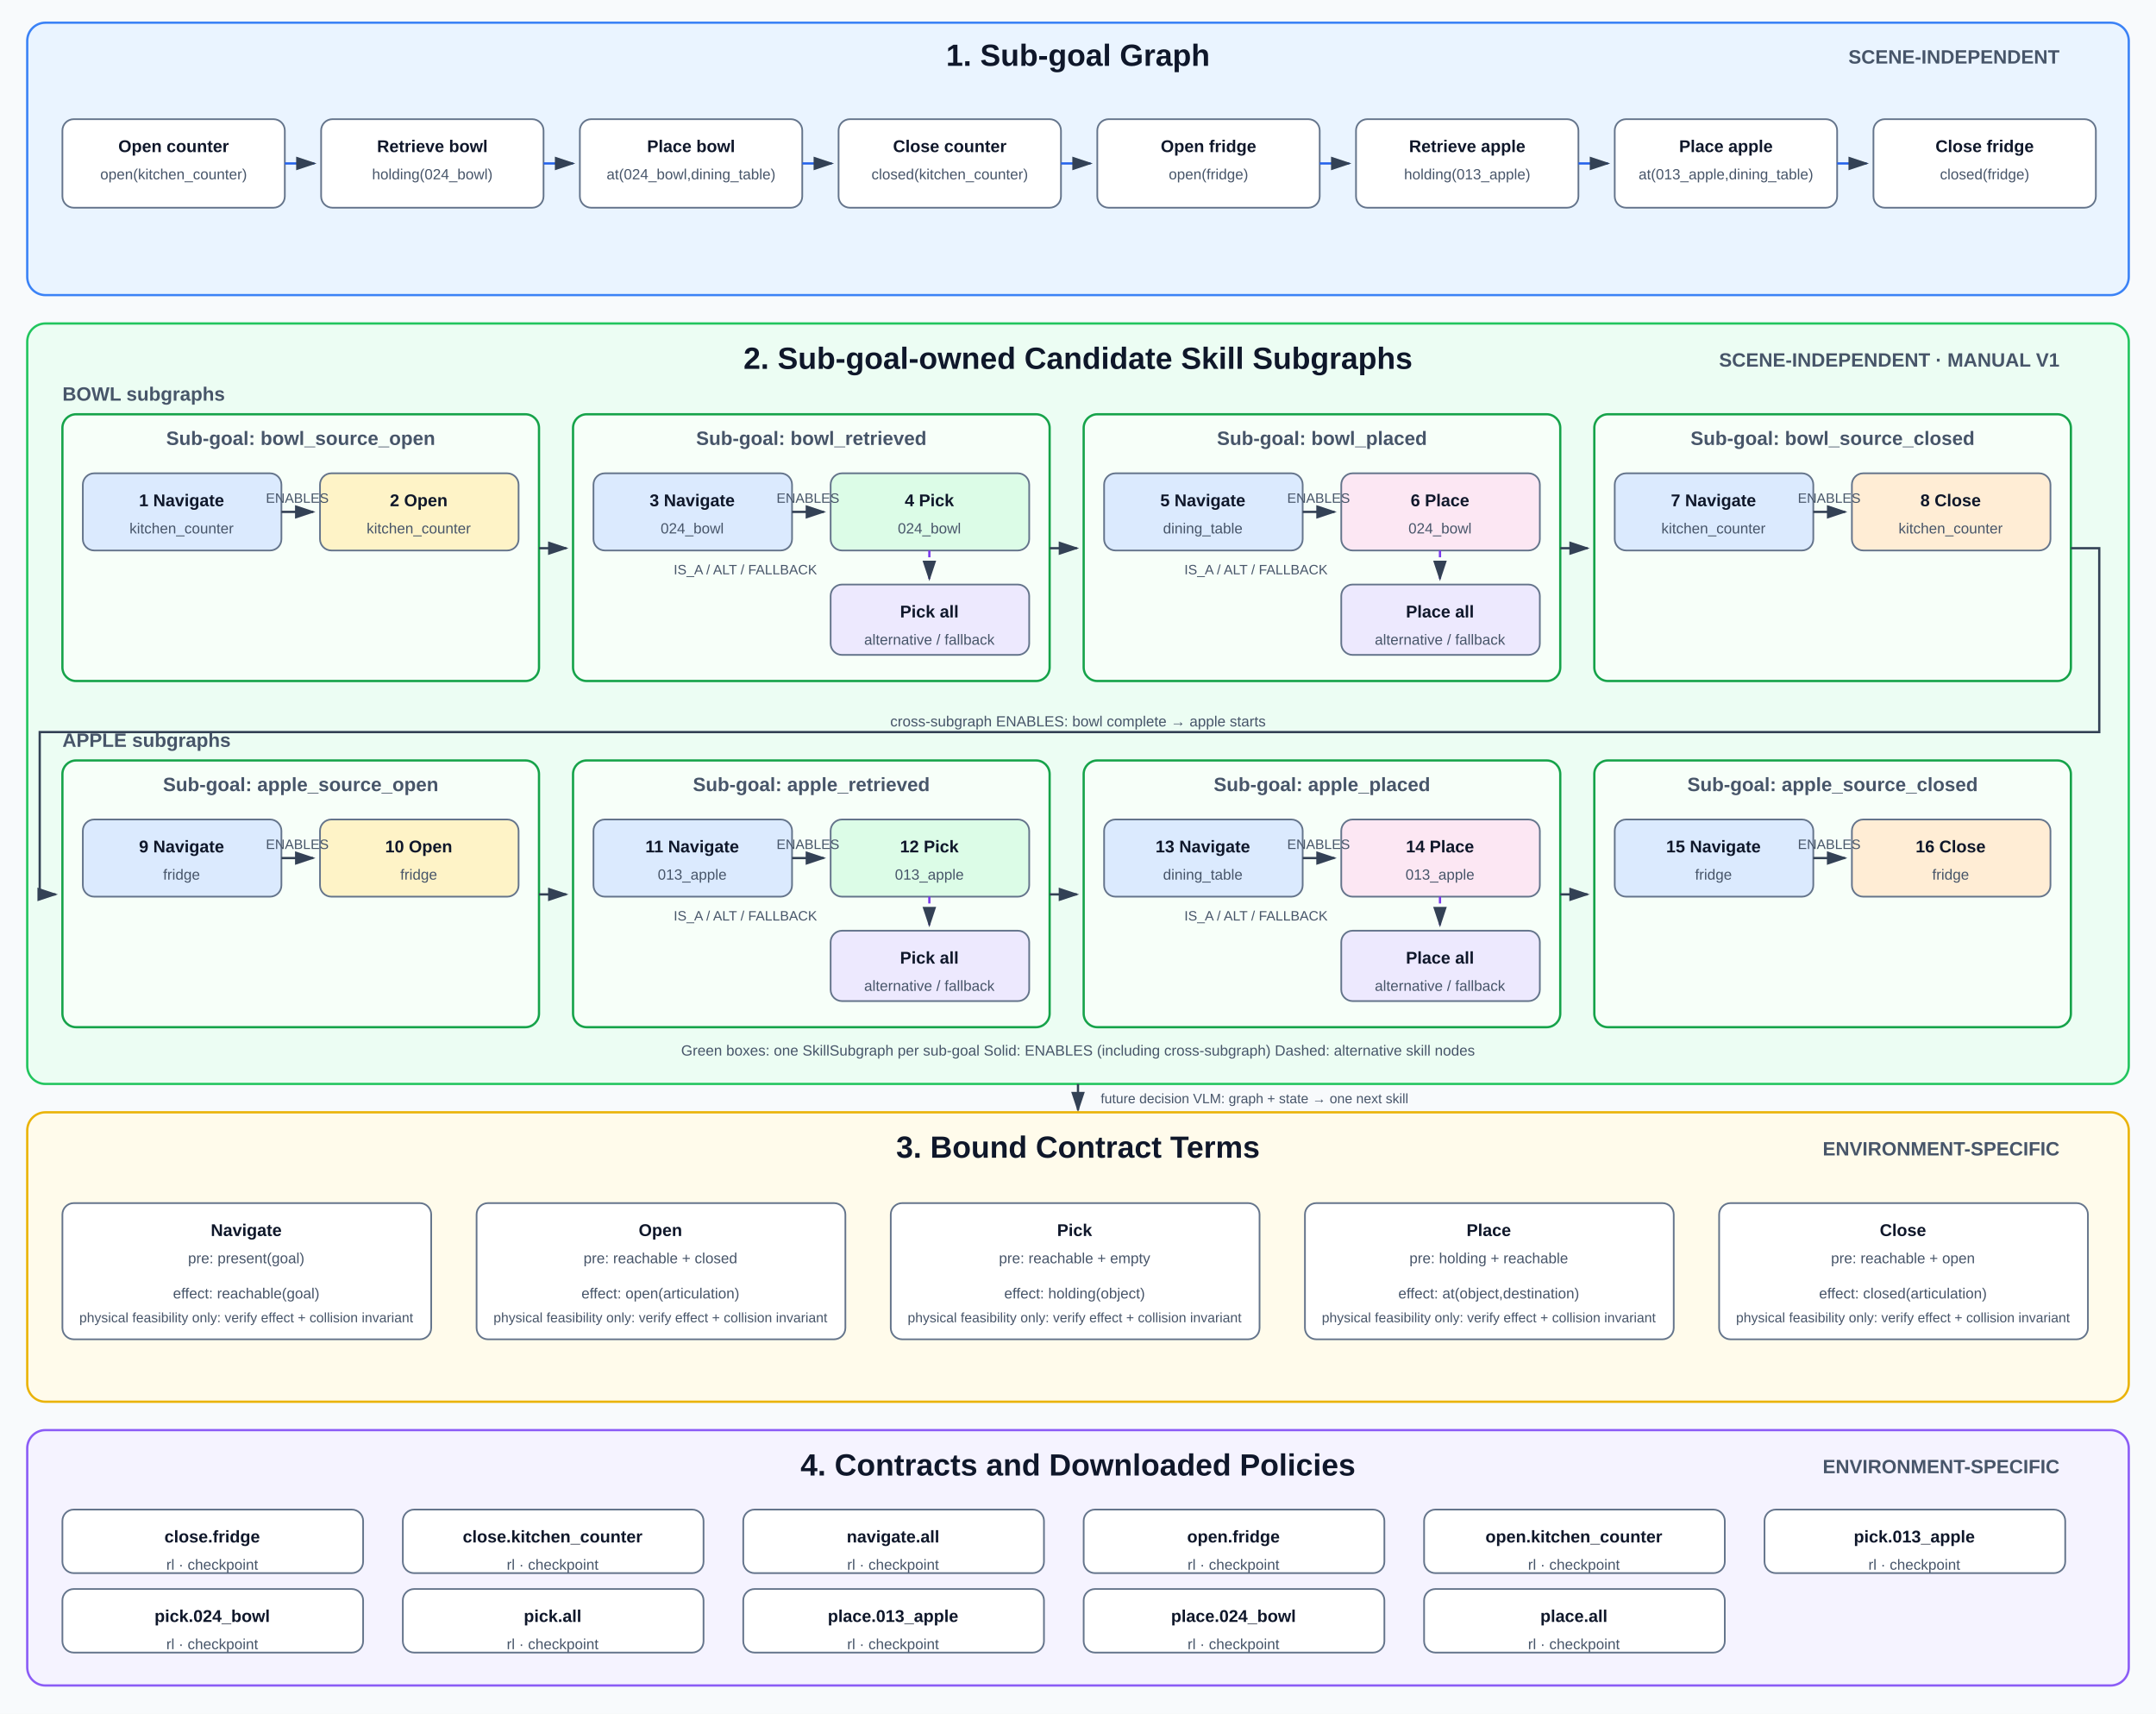
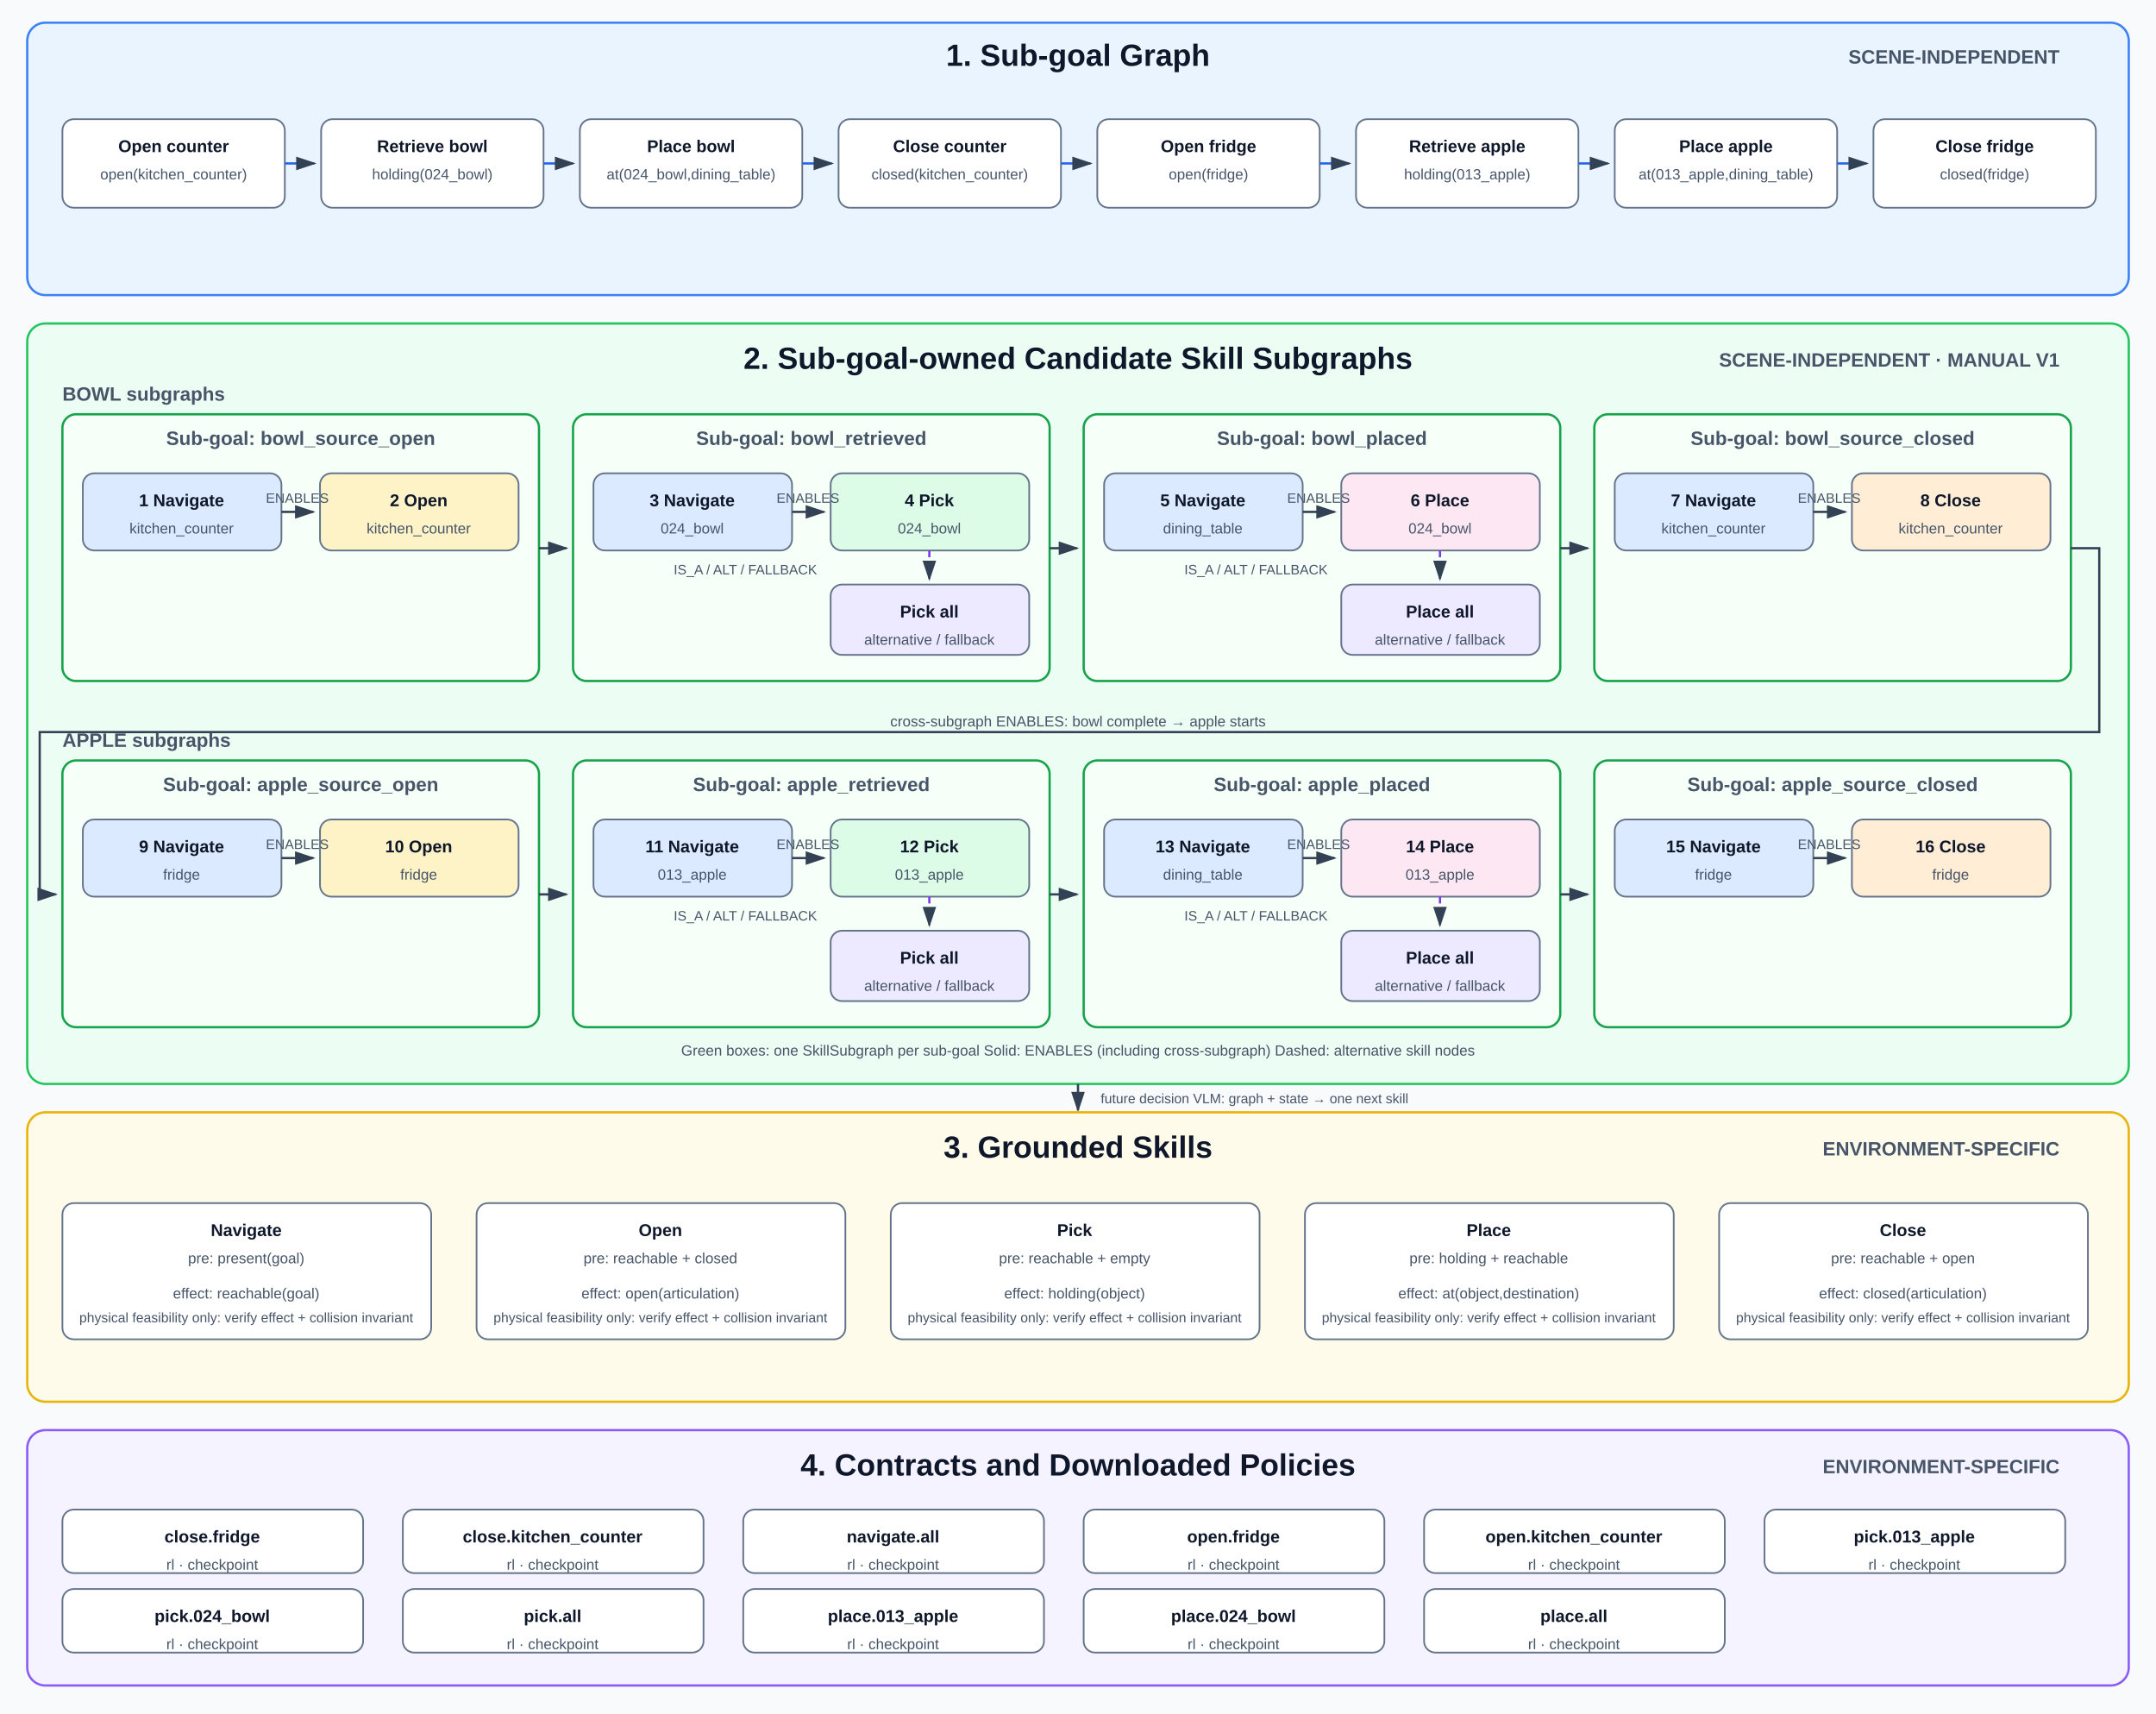
<svg xmlns="http://www.w3.org/2000/svg" width="1900" height="1510" viewBox="0 0 1900 1510" role="img">
  <defs>
    <marker id="arrow" markerWidth="9" markerHeight="9" refX="8" refY="3" orient="auto" markerUnits="strokeWidth">
      <path d="M0,0 L0,6 L9,3 z" fill="#334155" />
    </marker>
    <style>
            .layer { stroke-width: 2; rx: 16; }
            .title { font: 700 27px Arial, sans-serif; fill: #0f172a; }
            .subtitle { font: 700 17px Arial, sans-serif; fill: #475569; }
            .text { font: 15px Arial, sans-serif; fill: #1e293b; }
            .small { font: 13px Arial, sans-serif; fill: #475569; }
            .tiny { font: 12px Arial, sans-serif; fill: #475569; }
            .node { stroke: #64748b; stroke-width: 1.5; rx: 10; }
            .subgraph { stroke: #16a34a; stroke-width: 2; rx: 12; }
            .node-title { font: 700 15px Arial, sans-serif; fill: #0f172a; }
            .edge { fill: none; stroke: #334155; stroke-width: 2; }
            .subgoal-edge { fill: none; stroke: #2563eb; stroke-width: 2; }
            .relation { fill: none; stroke: #7c3aed; stroke-width: 2;
                        stroke-dasharray: 6 4; }
          </style>
  </defs>
  <rect width="1900" height="1510" fill="#f8fafc" />
  <rect class="layer" x="24" y="20" width="1852" height="240" fill="#eaf4ff" stroke="#3b82f6" />
  <text class="title" x="950" y="58" text-anchor="middle">1. Sub-goal Graph</text>
  <text class="subtitle" x="1815" y="56" text-anchor="end">SCENE-INDEPENDENT</text>
  <rect class="node" x="55" y="105" width="196" height="78" fill="#ffffff" />
  <text class="node-title" x="153" y="134" text-anchor="middle">Open counter</text>
  <text class="small" x="153" y="158" text-anchor="middle">open(kitchen_counter)</text>
  <rect class="node" x="283" y="105" width="196" height="78" fill="#ffffff" />
  <text class="node-title" x="381" y="134" text-anchor="middle">Retrieve bowl</text>
  <text class="small" x="381" y="158" text-anchor="middle">holding(024_bowl)</text>
  <path class="subgoal-edge" d="M 251 144 L 277 144" marker-end="url(#arrow)" />
  <rect class="node" x="511" y="105" width="196" height="78" fill="#ffffff" />
  <text class="node-title" x="609" y="134" text-anchor="middle">Place bowl</text>
  <text class="small" x="609" y="158" text-anchor="middle">at(024_bowl,dining_table)</text>
  <path class="subgoal-edge" d="M 479 144 L 505 144" marker-end="url(#arrow)" />
  <rect class="node" x="739" y="105" width="196" height="78" fill="#ffffff" />
  <text class="node-title" x="837" y="134" text-anchor="middle">Close counter</text>
  <text class="small" x="837" y="158" text-anchor="middle">closed(kitchen_counter)</text>
  <path class="subgoal-edge" d="M 707 144 L 733 144" marker-end="url(#arrow)" />
  <rect class="node" x="967" y="105" width="196" height="78" fill="#ffffff" />
  <text class="node-title" x="1065" y="134" text-anchor="middle">Open fridge</text>
  <text class="small" x="1065" y="158" text-anchor="middle">open(fridge)</text>
  <path class="subgoal-edge" d="M 935 144 L 961 144" marker-end="url(#arrow)" />
  <rect class="node" x="1195" y="105" width="196" height="78" fill="#ffffff" />
  <text class="node-title" x="1293" y="134" text-anchor="middle">Retrieve apple</text>
  <text class="small" x="1293" y="158" text-anchor="middle">holding(013_apple)</text>
  <path class="subgoal-edge" d="M 1163 144 L 1189 144" marker-end="url(#arrow)" />
  <rect class="node" x="1423" y="105" width="196" height="78" fill="#ffffff" />
  <text class="node-title" x="1521" y="134" text-anchor="middle">Place apple</text>
  <text class="small" x="1521" y="158" text-anchor="middle">at(013_apple,dining_table)</text>
  <path class="subgoal-edge" d="M 1391 144 L 1417 144" marker-end="url(#arrow)" />
  <rect class="node" x="1651" y="105" width="196" height="78" fill="#ffffff" />
  <text class="node-title" x="1749" y="134" text-anchor="middle">Close fridge</text>
  <text class="small" x="1749" y="158" text-anchor="middle">closed(fridge)</text>
  <path class="subgoal-edge" d="M 1619 144 L 1645 144" marker-end="url(#arrow)" />
  <rect class="layer" x="24" y="285" width="1852" height="670" fill="#ecfdf3" stroke="#22c55e" />
  <text class="title" x="950" y="325" text-anchor="middle">2. Sub-goal-owned Candidate Skill Subgraphs</text>
  <text class="subtitle" x="1815" y="323" text-anchor="end">SCENE-INDEPENDENT · MANUAL V1</text>
  <text class="subtitle" x="55" y="353" text-anchor="start">BOWL subgraphs</text>
  <rect class="subgraph" x="55" y="365" width="420" height="235" fill="#f7fff9" />
  <text class="subtitle" x="265" y="392" text-anchor="middle">Sub-goal: bowl_source_open</text>
  <rect class="node" x="73" y="417" width="175" height="68" fill="#dbeafe" />
  <text class="node-title" x="160" y="446" text-anchor="middle">1 Navigate</text>
  <text class="small" x="160" y="470" text-anchor="middle">kitchen_counter</text>
  <rect class="node" x="282" y="417" width="175" height="68" fill="#fef3c7" />
  <text class="node-title" x="369" y="446" text-anchor="middle">2 Open</text>
  <text class="small" x="369" y="470" text-anchor="middle">kitchen_counter</text>
  <path class="edge" d="M 248 451 L 276 451" marker-end="url(#arrow)" />
  <text class="tiny" x="262" y="443" text-anchor="middle">ENABLES</text>
  <rect class="subgraph" x="505" y="365" width="420" height="235" fill="#f7fff9" />
  <text class="subtitle" x="715" y="392" text-anchor="middle">Sub-goal: bowl_retrieved</text>
  <rect class="node" x="523" y="417" width="175" height="68" fill="#dbeafe" />
  <text class="node-title" x="610" y="446" text-anchor="middle">3 Navigate</text>
  <text class="small" x="610" y="470" text-anchor="middle">024_bowl</text>
  <rect class="node" x="732" y="417" width="175" height="68" fill="#dcfce7" />
  <text class="node-title" x="819" y="446" text-anchor="middle">4 Pick</text>
  <text class="small" x="819" y="470" text-anchor="middle">024_bowl</text>
  <path class="edge" d="M 698 451 L 726 451" marker-end="url(#arrow)" />
  <text class="tiny" x="712" y="443" text-anchor="middle">ENABLES</text>
  <rect class="node" x="732" y="515" width="175" height="62" fill="#ede9fe" />
  <text class="node-title" x="819" y="544" text-anchor="middle">Pick all</text>
  <text class="small" x="819" y="568" text-anchor="middle">alternative / fallback</text>
  <path class="relation" d="M 819 485 L 819 510" marker-end="url(#arrow)" />
  <text class="tiny" x="720" y="506" text-anchor="end">IS_A / ALT / FALLBACK</text>
  <path class="edge" d="M 475 483 L 499 483" marker-end="url(#arrow)" />
  <rect class="subgraph" x="955" y="365" width="420" height="235" fill="#f7fff9" />
  <text class="subtitle" x="1165" y="392" text-anchor="middle">Sub-goal: bowl_placed</text>
  <rect class="node" x="973" y="417" width="175" height="68" fill="#dbeafe" />
  <text class="node-title" x="1060" y="446" text-anchor="middle">5 Navigate</text>
  <text class="small" x="1060" y="470" text-anchor="middle">dining_table</text>
  <rect class="node" x="1182" y="417" width="175" height="68" fill="#fce7f3" />
  <text class="node-title" x="1269" y="446" text-anchor="middle">6 Place</text>
  <text class="small" x="1269" y="470" text-anchor="middle">024_bowl</text>
  <path class="edge" d="M 1148 451 L 1176 451" marker-end="url(#arrow)" />
  <text class="tiny" x="1162" y="443" text-anchor="middle">ENABLES</text>
  <rect class="node" x="1182" y="515" width="175" height="62" fill="#ede9fe" />
  <text class="node-title" x="1269" y="544" text-anchor="middle">Place all</text>
  <text class="small" x="1269" y="568" text-anchor="middle">alternative / fallback</text>
  <path class="relation" d="M 1269 485 L 1269 510" marker-end="url(#arrow)" />
  <text class="tiny" x="1170" y="506" text-anchor="end">IS_A / ALT / FALLBACK</text>
  <path class="edge" d="M 925 483 L 949 483" marker-end="url(#arrow)" />
  <rect class="subgraph" x="1405" y="365" width="420" height="235" fill="#f7fff9" />
  <text class="subtitle" x="1615" y="392" text-anchor="middle">Sub-goal: bowl_source_closed</text>
  <rect class="node" x="1423" y="417" width="175" height="68" fill="#dbeafe" />
  <text class="node-title" x="1510" y="446" text-anchor="middle">7 Navigate</text>
  <text class="small" x="1510" y="470" text-anchor="middle">kitchen_counter</text>
  <rect class="node" x="1632" y="417" width="175" height="68" fill="#ffedd5" />
  <text class="node-title" x="1719" y="446" text-anchor="middle">8 Close</text>
  <text class="small" x="1719" y="470" text-anchor="middle">kitchen_counter</text>
  <path class="edge" d="M 1598 451 L 1626 451" marker-end="url(#arrow)" />
  <text class="tiny" x="1612" y="443" text-anchor="middle">ENABLES</text>
  <path class="edge" d="M 1375 483 L 1399 483" marker-end="url(#arrow)" />
  <path class="edge" d="M 1825 483 L 1850 483 L 1850 645 L 35 645 L 35 788 L 49 788" marker-end="url(#arrow)" />
  <text class="small" x="950" y="640" text-anchor="middle">cross-subgraph ENABLES: bowl complete → apple starts</text>
  <text class="subtitle" x="55" y="658" text-anchor="start">APPLE subgraphs</text>
  <rect class="subgraph" x="55" y="670" width="420" height="235" fill="#f7fff9" />
  <text class="subtitle" x="265" y="697" text-anchor="middle">Sub-goal: apple_source_open</text>
  <rect class="node" x="73" y="722" width="175" height="68" fill="#dbeafe" />
  <text class="node-title" x="160" y="751" text-anchor="middle">9 Navigate</text>
  <text class="small" x="160" y="775" text-anchor="middle">fridge</text>
  <rect class="node" x="282" y="722" width="175" height="68" fill="#fef3c7" />
  <text class="node-title" x="369" y="751" text-anchor="middle">10 Open</text>
  <text class="small" x="369" y="775" text-anchor="middle">fridge</text>
  <path class="edge" d="M 248 756 L 276 756" marker-end="url(#arrow)" />
  <text class="tiny" x="262" y="748" text-anchor="middle">ENABLES</text>
  <rect class="subgraph" x="505" y="670" width="420" height="235" fill="#f7fff9" />
  <text class="subtitle" x="715" y="697" text-anchor="middle">Sub-goal: apple_retrieved</text>
  <rect class="node" x="523" y="722" width="175" height="68" fill="#dbeafe" />
  <text class="node-title" x="610" y="751" text-anchor="middle">11 Navigate</text>
  <text class="small" x="610" y="775" text-anchor="middle">013_apple</text>
  <rect class="node" x="732" y="722" width="175" height="68" fill="#dcfce7" />
  <text class="node-title" x="819" y="751" text-anchor="middle">12 Pick</text>
  <text class="small" x="819" y="775" text-anchor="middle">013_apple</text>
  <path class="edge" d="M 698 756 L 726 756" marker-end="url(#arrow)" />
  <text class="tiny" x="712" y="748" text-anchor="middle">ENABLES</text>
  <rect class="node" x="732" y="820" width="175" height="62" fill="#ede9fe" />
  <text class="node-title" x="819" y="849" text-anchor="middle">Pick all</text>
  <text class="small" x="819" y="873" text-anchor="middle">alternative / fallback</text>
  <path class="relation" d="M 819 790 L 819 815" marker-end="url(#arrow)" />
  <text class="tiny" x="720" y="811" text-anchor="end">IS_A / ALT / FALLBACK</text>
  <path class="edge" d="M 475 788 L 499 788" marker-end="url(#arrow)" />
  <rect class="subgraph" x="955" y="670" width="420" height="235" fill="#f7fff9" />
  <text class="subtitle" x="1165" y="697" text-anchor="middle">Sub-goal: apple_placed</text>
  <rect class="node" x="973" y="722" width="175" height="68" fill="#dbeafe" />
  <text class="node-title" x="1060" y="751" text-anchor="middle">13 Navigate</text>
  <text class="small" x="1060" y="775" text-anchor="middle">dining_table</text>
  <rect class="node" x="1182" y="722" width="175" height="68" fill="#fce7f3" />
  <text class="node-title" x="1269" y="751" text-anchor="middle">14 Place</text>
  <text class="small" x="1269" y="775" text-anchor="middle">013_apple</text>
  <path class="edge" d="M 1148 756 L 1176 756" marker-end="url(#arrow)" />
  <text class="tiny" x="1162" y="748" text-anchor="middle">ENABLES</text>
  <rect class="node" x="1182" y="820" width="175" height="62" fill="#ede9fe" />
  <text class="node-title" x="1269" y="849" text-anchor="middle">Place all</text>
  <text class="small" x="1269" y="873" text-anchor="middle">alternative / fallback</text>
  <path class="relation" d="M 1269 790 L 1269 815" marker-end="url(#arrow)" />
  <text class="tiny" x="1170" y="811" text-anchor="end">IS_A / ALT / FALLBACK</text>
  <path class="edge" d="M 925 788 L 949 788" marker-end="url(#arrow)" />
  <rect class="subgraph" x="1405" y="670" width="420" height="235" fill="#f7fff9" />
  <text class="subtitle" x="1615" y="697" text-anchor="middle">Sub-goal: apple_source_closed</text>
  <rect class="node" x="1423" y="722" width="175" height="68" fill="#dbeafe" />
  <text class="node-title" x="1510" y="751" text-anchor="middle">15 Navigate</text>
  <text class="small" x="1510" y="775" text-anchor="middle">fridge</text>
  <rect class="node" x="1632" y="722" width="175" height="68" fill="#ffedd5" />
  <text class="node-title" x="1719" y="751" text-anchor="middle">16 Close</text>
  <text class="small" x="1719" y="775" text-anchor="middle">fridge</text>
  <path class="edge" d="M 1598 756 L 1626 756" marker-end="url(#arrow)" />
  <text class="tiny" x="1612" y="748" text-anchor="middle">ENABLES</text>
  <path class="edge" d="M 1375 788 L 1399 788" marker-end="url(#arrow)" />
  <text class="small" x="950" y="930" text-anchor="middle">Green boxes: one SkillSubgraph per sub-goal    Solid: ENABLES (including cross-subgraph)    Dashed: alternative skill nodes</text>
  <path class="edge" d="M 950 955 L 950 978" marker-end="url(#arrow)" />
  <text class="tiny" x="970" y="972" text-anchor="start">future decision VLM: graph + state → one next skill</text>
  <rect class="layer" x="24" y="980" width="1852" height="255" fill="#fffbeb" stroke="#eab308" />
-   <text class="title" x="950" y="1020" text-anchor="middle">3. Bound Contract Terms</text>
+   <text class="title" x="950" y="1020" text-anchor="middle">3. Grounded Skills</text>
  <text class="subtitle" x="1815" y="1018" text-anchor="end">ENVIRONMENT-SPECIFIC</text>
  <rect class="node" x="55" y="1060" width="325" height="120" fill="#ffffff" />
  <text class="node-title" x="217" y="1089" text-anchor="middle">Navigate</text>
  <text class="small" x="217" y="1113" text-anchor="middle">pre: present(goal)</text>
  <text class="small" x="217" y="1144" text-anchor="middle">effect: reachable(goal)</text>
  <text class="tiny" x="217" y="1165" text-anchor="middle">physical feasibility only: verify effect + collision invariant</text>
  <rect class="node" x="420" y="1060" width="325" height="120" fill="#ffffff" />
  <text class="node-title" x="582" y="1089" text-anchor="middle">Open</text>
  <text class="small" x="582" y="1113" text-anchor="middle">pre: reachable + closed</text>
  <text class="small" x="582" y="1144" text-anchor="middle">effect: open(articulation)</text>
  <text class="tiny" x="582" y="1165" text-anchor="middle">physical feasibility only: verify effect + collision invariant</text>
  <rect class="node" x="785" y="1060" width="325" height="120" fill="#ffffff" />
  <text class="node-title" x="947" y="1089" text-anchor="middle">Pick</text>
  <text class="small" x="947" y="1113" text-anchor="middle">pre: reachable + empty</text>
  <text class="small" x="947" y="1144" text-anchor="middle">effect: holding(object)</text>
  <text class="tiny" x="947" y="1165" text-anchor="middle">physical feasibility only: verify effect + collision invariant</text>
  <rect class="node" x="1150" y="1060" width="325" height="120" fill="#ffffff" />
  <text class="node-title" x="1312" y="1089" text-anchor="middle">Place</text>
  <text class="small" x="1312" y="1113" text-anchor="middle">pre: holding + reachable</text>
  <text class="small" x="1312" y="1144" text-anchor="middle">effect: at(object,destination)</text>
  <text class="tiny" x="1312" y="1165" text-anchor="middle">physical feasibility only: verify effect + collision invariant</text>
  <rect class="node" x="1515" y="1060" width="325" height="120" fill="#ffffff" />
  <text class="node-title" x="1677" y="1089" text-anchor="middle">Close</text>
  <text class="small" x="1677" y="1113" text-anchor="middle">pre: reachable + open</text>
  <text class="small" x="1677" y="1144" text-anchor="middle">effect: closed(articulation)</text>
  <text class="tiny" x="1677" y="1165" text-anchor="middle">physical feasibility only: verify effect + collision invariant</text>
  <rect class="layer" x="24" y="1260" width="1852" height="225" fill="#f5f3ff" stroke="#8b5cf6" />
  <text class="title" x="950" y="1300" text-anchor="middle">4. Contracts and Downloaded Policies</text>
  <text class="subtitle" x="1815" y="1298" text-anchor="end">ENVIRONMENT-SPECIFIC</text>
  <rect class="node" x="55" y="1330" width="265" height="56" fill="#ffffff" />
  <text class="node-title" x="187" y="1359" text-anchor="middle">close.fridge</text>
  <text class="small" x="187" y="1383" text-anchor="middle">rl · checkpoint</text>
  <rect class="node" x="355" y="1330" width="265" height="56" fill="#ffffff" />
  <text class="node-title" x="487" y="1359" text-anchor="middle">close.kitchen_counter</text>
  <text class="small" x="487" y="1383" text-anchor="middle">rl · checkpoint</text>
  <rect class="node" x="655" y="1330" width="265" height="56" fill="#ffffff" />
  <text class="node-title" x="787" y="1359" text-anchor="middle">navigate.all</text>
  <text class="small" x="787" y="1383" text-anchor="middle">rl · checkpoint</text>
  <rect class="node" x="955" y="1330" width="265" height="56" fill="#ffffff" />
  <text class="node-title" x="1087" y="1359" text-anchor="middle">open.fridge</text>
  <text class="small" x="1087" y="1383" text-anchor="middle">rl · checkpoint</text>
  <rect class="node" x="1255" y="1330" width="265" height="56" fill="#ffffff" />
  <text class="node-title" x="1387" y="1359" text-anchor="middle">open.kitchen_counter</text>
  <text class="small" x="1387" y="1383" text-anchor="middle">rl · checkpoint</text>
  <rect class="node" x="1555" y="1330" width="265" height="56" fill="#ffffff" />
  <text class="node-title" x="1687" y="1359" text-anchor="middle">pick.013_apple</text>
  <text class="small" x="1687" y="1383" text-anchor="middle">rl · checkpoint</text>
  <rect class="node" x="55" y="1400" width="265" height="56" fill="#ffffff" />
  <text class="node-title" x="187" y="1429" text-anchor="middle">pick.024_bowl</text>
  <text class="small" x="187" y="1453" text-anchor="middle">rl · checkpoint</text>
  <rect class="node" x="355" y="1400" width="265" height="56" fill="#ffffff" />
  <text class="node-title" x="487" y="1429" text-anchor="middle">pick.all</text>
  <text class="small" x="487" y="1453" text-anchor="middle">rl · checkpoint</text>
  <rect class="node" x="655" y="1400" width="265" height="56" fill="#ffffff" />
  <text class="node-title" x="787" y="1429" text-anchor="middle">place.013_apple</text>
  <text class="small" x="787" y="1453" text-anchor="middle">rl · checkpoint</text>
  <rect class="node" x="955" y="1400" width="265" height="56" fill="#ffffff" />
  <text class="node-title" x="1087" y="1429" text-anchor="middle">place.024_bowl</text>
  <text class="small" x="1087" y="1453" text-anchor="middle">rl · checkpoint</text>
  <rect class="node" x="1255" y="1400" width="265" height="56" fill="#ffffff" />
  <text class="node-title" x="1387" y="1429" text-anchor="middle">place.all</text>
  <text class="small" x="1387" y="1453" text-anchor="middle">rl · checkpoint</text>
</svg>
